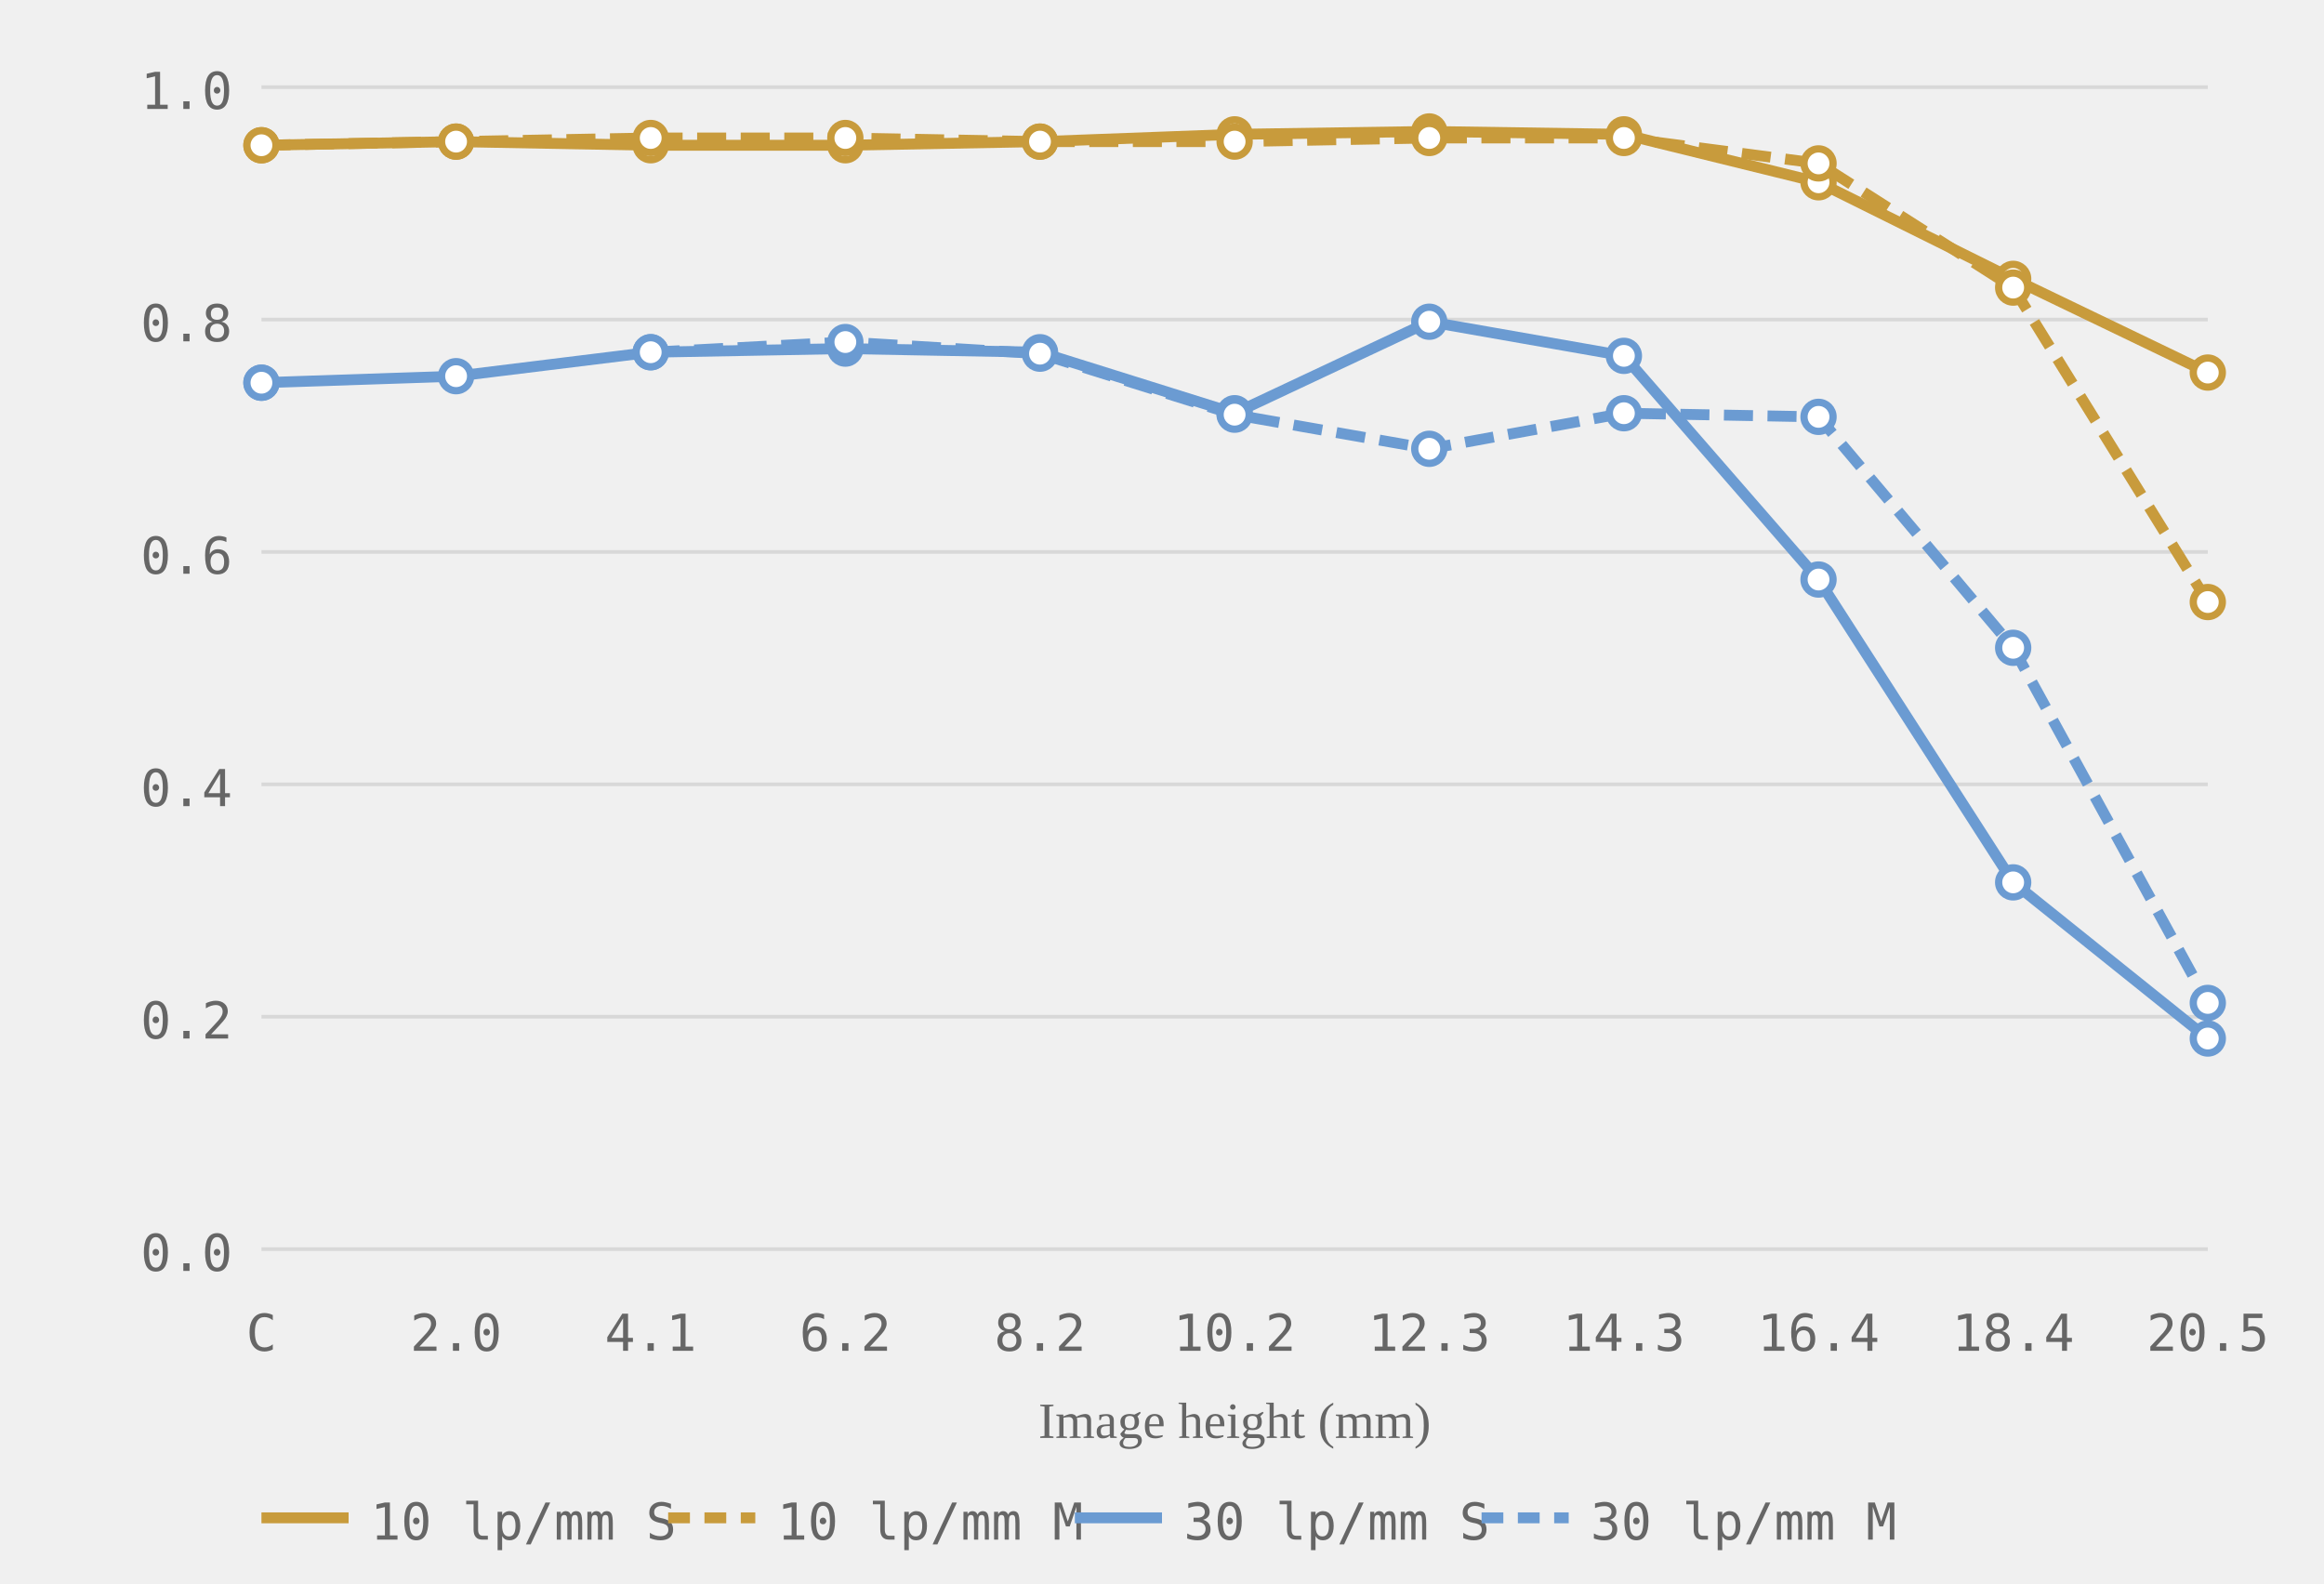
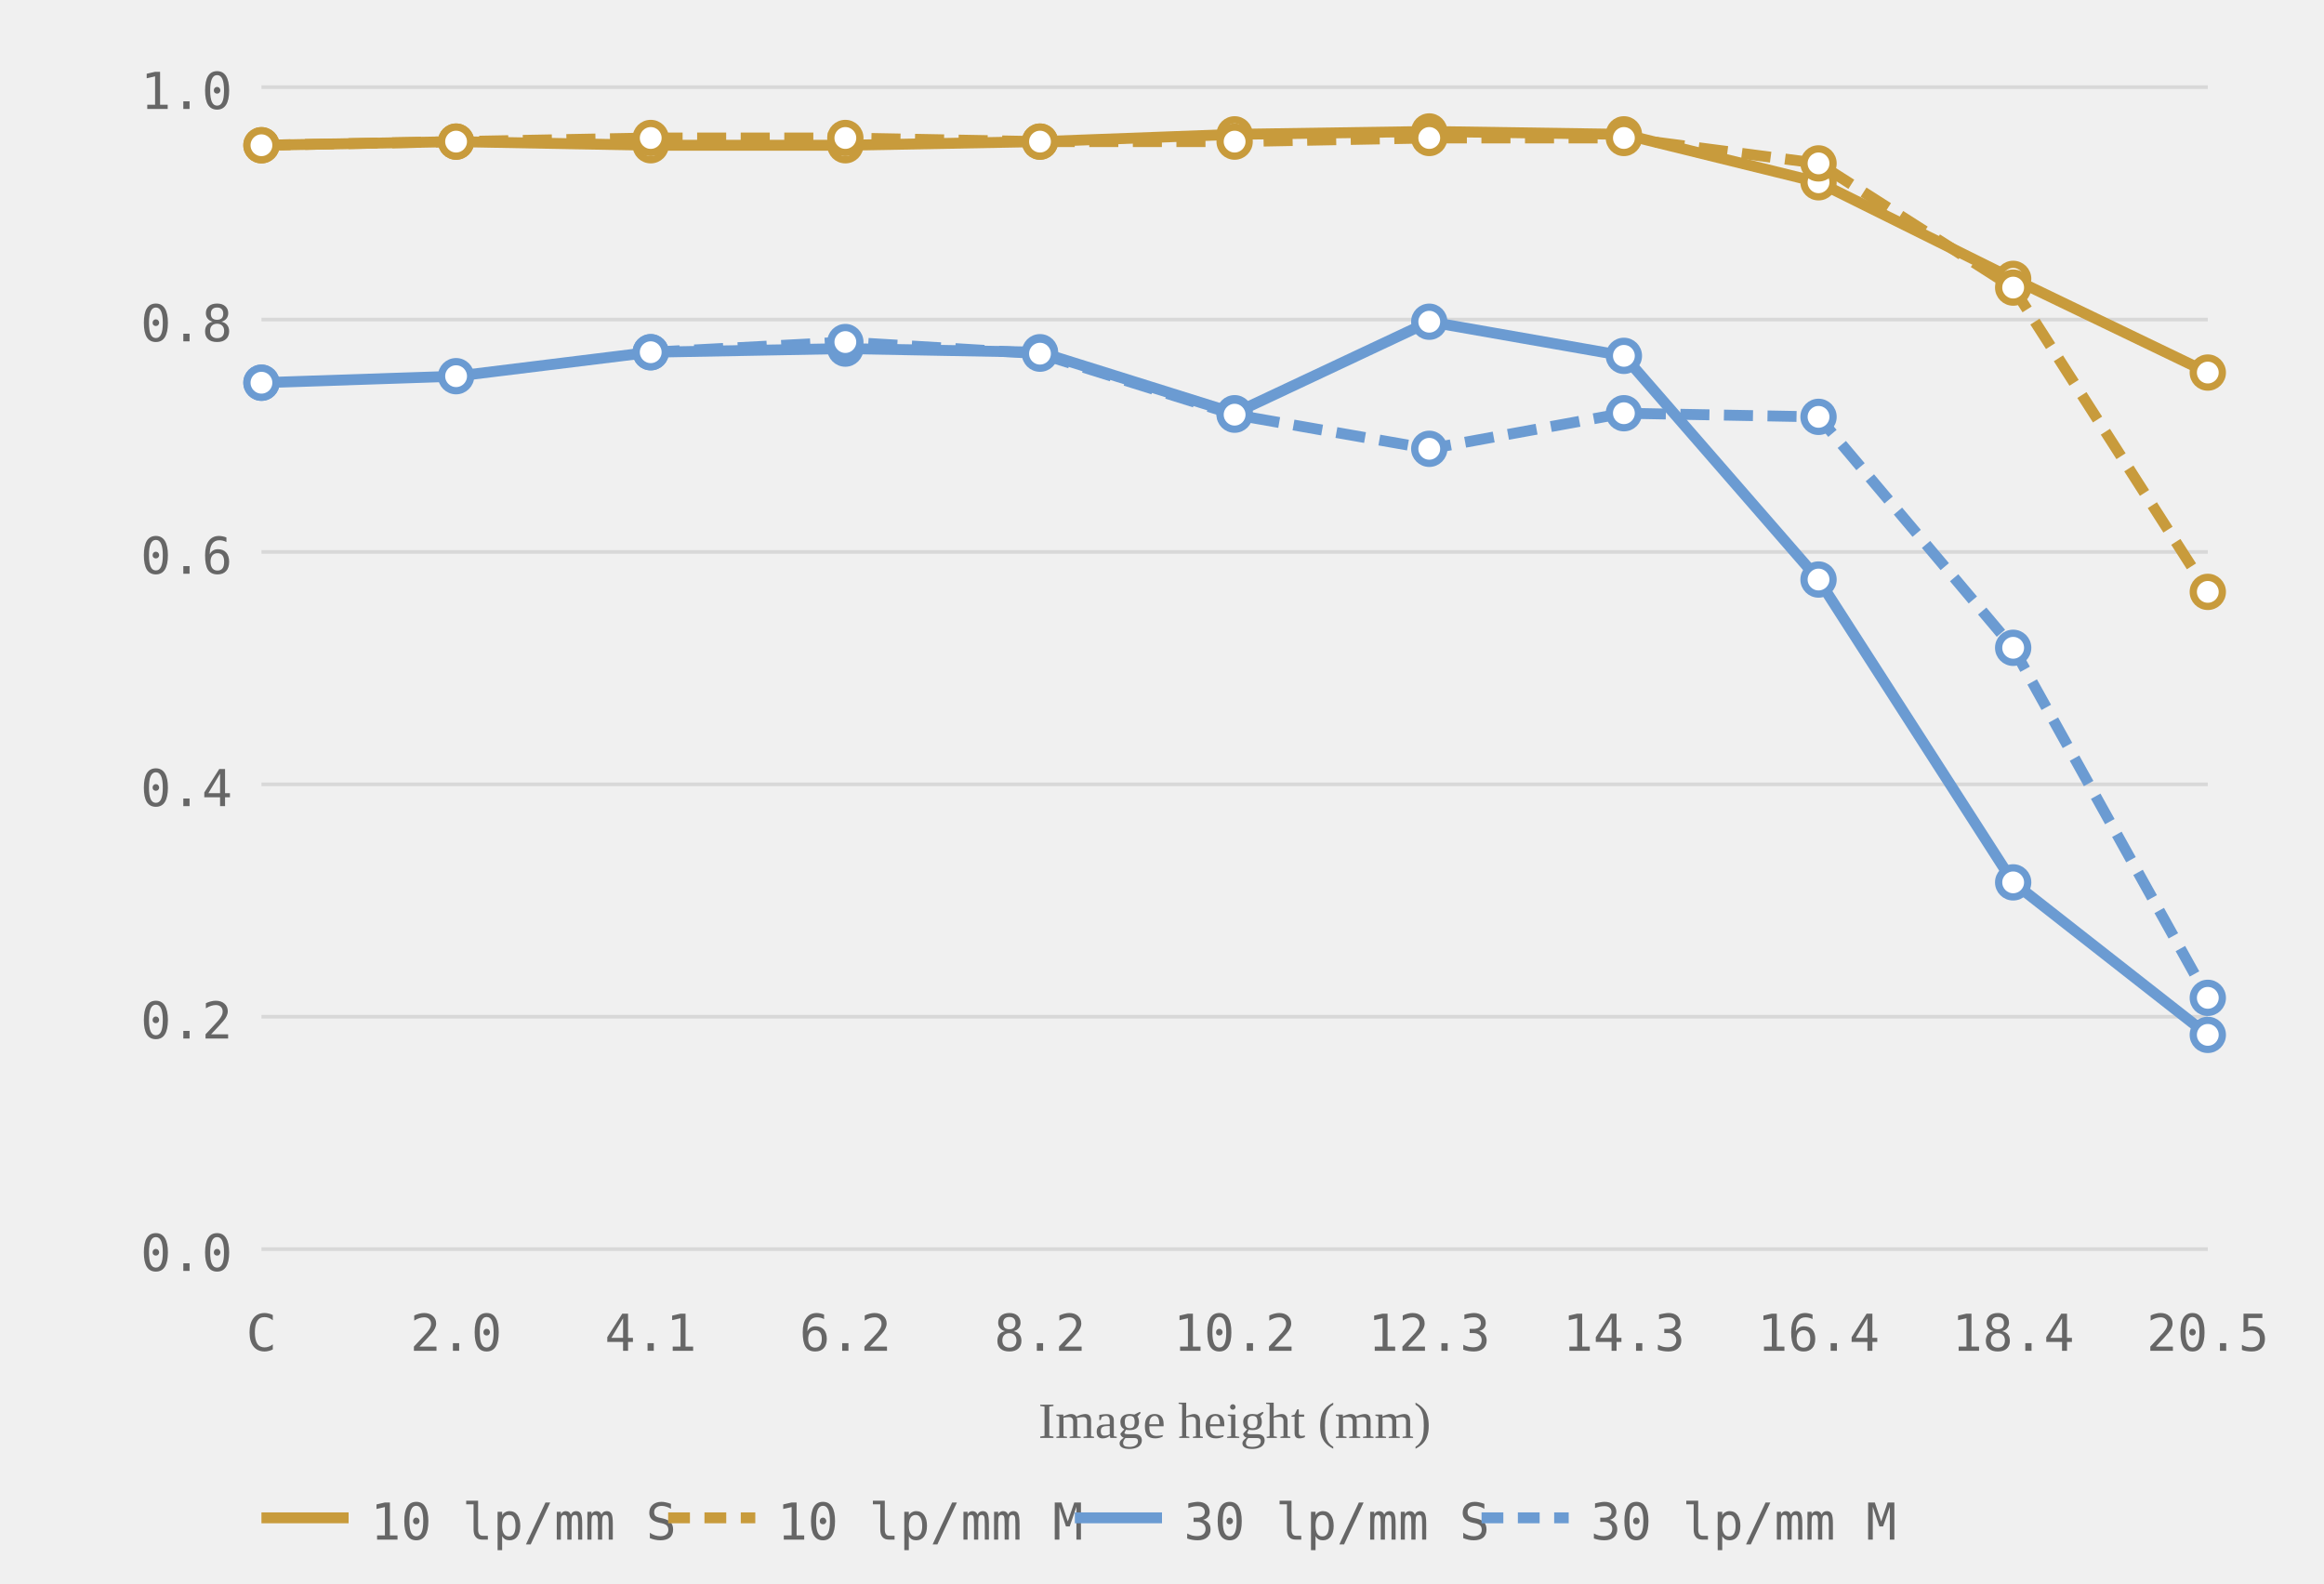
<svg xmlns="http://www.w3.org/2000/svg" viewBox="0 0 320 218" role="img" aria-label="MTF chart, generated from readings">
  <style>.grid-line { stroke: #d8d8d8; stroke-width: 0.5; }.axis-label { font-size: 7px; fill: #666666; font-family: ui-monospace, monospace; }.axis-y { text-anchor: end; }.axis-x { text-anchor: middle; }.axis-title { font-size: 7px; fill: #666666; text-anchor: middle; }.curve { fill: none; stroke-width: 1.5; }.curve-m { stroke-dasharray: 4 2; }.dot { fill: white; stroke-width: 1; }.legend-text { font-size: 7px; fill: #666666; font-family: ui-monospace, monospace; }</style>
  <line class="grid-line" x1="36" y1="172.0" x2="304" y2="172.0" />
  <line class="grid-line" x1="36" y1="140.0" x2="304" y2="140.0" />
  <line class="grid-line" x1="36" y1="108.0" x2="304" y2="108.0" />
  <line class="grid-line" x1="36" y1="76.0" x2="304" y2="76.0" />
  <line class="grid-line" x1="36" y1="44.0" x2="304" y2="44.0" />
  <line class="grid-line" x1="36" y1="12.0" x2="304" y2="12.0" />
  <text class="axis-label axis-y" x="32" y="175.0">0.0</text>
  <text class="axis-label axis-y" x="32" y="143.0">0.2</text>
  <text class="axis-label axis-y" x="32" y="111.0">0.4</text>
  <text class="axis-label axis-y" x="32" y="79.0">0.6</text>
  <text class="axis-label axis-y" x="32" y="47.0">0.8</text>
  <text class="axis-label axis-y" x="32" y="15.0">1.0</text>
  <text class="axis-label axis-x" x="36.0" y="186">C</text>
  <text class="axis-label axis-x" x="62.8" y="186">2.0</text>
  <text class="axis-label axis-x" x="89.6" y="186">4.1</text>
  <text class="axis-label axis-x" x="116.4" y="186">6.2</text>
  <text class="axis-label axis-x" x="143.2" y="186">8.2</text>
  <text class="axis-label axis-x" x="170.0" y="186">10.2</text>
  <text class="axis-label axis-x" x="196.8" y="186">12.3</text>
  <text class="axis-label axis-x" x="223.6" y="186">14.3</text>
  <text class="axis-label axis-x" x="250.4" y="186">16.4</text>
  <text class="axis-label axis-x" x="277.2" y="186">18.4</text>
  <text class="axis-label axis-x" x="304.0" y="186">20.5</text>
  <text class="axis-title" x="170.0" y="198">Image height (mm)</text>
  <polyline class="curve curve-10" style="stroke:#c89b3c" points="36.0,20.0 62.8,19.5 89.6,20.0 116.4,20.0 143.2,19.5 170.0,18.5 196.8,18.1 223.6,18.5 250.4,25.1 277.2,38.4 304.0,51.3" />
-   <polyline class="curve curve-10 curve-m" style="stroke:#c89b3c" points="36.0,20.0 62.8,19.5 89.6,19.0 116.4,19.0 143.2,19.5 170.0,19.5 196.8,19.0 223.6,19.0 250.4,22.5 277.2,39.6 304.0,82.9" stroke-dasharray="4 2" />
-   <polyline class="curve curve-30" style="stroke:#6b9bd2" points="36.0,52.7 62.8,51.8 89.6,48.5 116.4,48.0 143.2,48.5 170.0,56.9 196.8,44.3 223.6,49.0 250.4,79.8 277.2,121.5 304.0,143.0" />
-   <polyline class="curve curve-30 curve-m" style="stroke:#6b9bd2" points="89.6,48.5 116.4,47.1 143.2,48.7 170.0,57.1 196.8,61.8 223.6,56.9 250.4,57.4 277.2,89.2 304.0,138.1" stroke-dasharray="4 2" />
+   <polyline class="curve curve-10 curve-m" style="stroke:#c89b3c" points="36.0,20.0 62.8,19.5 89.6,19.0 116.4,19.0 143.2,19.5 170.0,19.5 196.8,19.0 223.6,19.0 250.4,22.5 277.2,39.6 304.0,81.5" stroke-dasharray="4 2" />
+   <polyline class="curve curve-30" style="stroke:#6b9bd2" points="36.0,52.7 62.8,51.8 89.6,48.5 116.4,48.0 143.2,48.5 170.0,56.9 196.8,44.3 223.6,49.0 250.4,79.8 277.2,121.5 304.0,142.5" />
+   <polyline class="curve curve-30 curve-m" style="stroke:#6b9bd2" points="89.6,48.5 116.4,47.1 143.2,48.7 170.0,57.1 196.8,61.8 223.6,56.9 250.4,57.4 277.2,89.2 304.0,137.4" stroke-dasharray="4 2" />
  <circle class="dot dot-10" style="stroke:#c89b3c" cx="36.0" cy="20.0" r="2" />
  <circle class="dot dot-10" style="stroke:#c89b3c" cx="62.8" cy="19.5" r="2" />
  <circle class="dot dot-10" style="stroke:#c89b3c" cx="89.6" cy="20.0" r="2" />
  <circle class="dot dot-10" style="stroke:#c89b3c" cx="116.4" cy="20.0" r="2" />
  <circle class="dot dot-10" style="stroke:#c89b3c" cx="143.2" cy="19.5" r="2" />
  <circle class="dot dot-10" style="stroke:#c89b3c" cx="170.0" cy="18.5" r="2" />
  <circle class="dot dot-10" style="stroke:#c89b3c" cx="196.8" cy="18.1" r="2" />
  <circle class="dot dot-10" style="stroke:#c89b3c" cx="223.6" cy="18.5" r="2" />
  <circle class="dot dot-10" style="stroke:#c89b3c" cx="250.4" cy="25.1" r="2" />
  <circle class="dot dot-10" style="stroke:#c89b3c" cx="277.2" cy="38.4" r="2" />
  <circle class="dot dot-10" style="stroke:#c89b3c" cx="304.0" cy="51.3" r="2" />
  <circle class="dot dot-10" style="stroke:#c89b3c" cx="36.0" cy="20.0" r="2" />
  <circle class="dot dot-10" style="stroke:#c89b3c" cx="62.8" cy="19.5" r="2" />
  <circle class="dot dot-10" style="stroke:#c89b3c" cx="89.6" cy="19.0" r="2" />
  <circle class="dot dot-10" style="stroke:#c89b3c" cx="116.4" cy="19.0" r="2" />
  <circle class="dot dot-10" style="stroke:#c89b3c" cx="143.2" cy="19.5" r="2" />
  <circle class="dot dot-10" style="stroke:#c89b3c" cx="170.0" cy="19.5" r="2" />
  <circle class="dot dot-10" style="stroke:#c89b3c" cx="196.8" cy="19.0" r="2" />
  <circle class="dot dot-10" style="stroke:#c89b3c" cx="223.6" cy="19.0" r="2" />
  <circle class="dot dot-10" style="stroke:#c89b3c" cx="250.4" cy="22.5" r="2" />
  <circle class="dot dot-10" style="stroke:#c89b3c" cx="277.2" cy="39.6" r="2" />
-   <circle class="dot dot-10" style="stroke:#c89b3c" cx="304.0" cy="82.9" r="2" />
+   <circle class="dot dot-10" style="stroke:#c89b3c" cx="304.0" cy="81.5" r="2" />
  <circle class="dot dot-30" style="stroke:#6b9bd2" cx="36.0" cy="52.7" r="2" />
  <circle class="dot dot-30" style="stroke:#6b9bd2" cx="62.8" cy="51.8" r="2" />
  <circle class="dot dot-30" style="stroke:#6b9bd2" cx="89.6" cy="48.5" r="2" />
  <circle class="dot dot-30" style="stroke:#6b9bd2" cx="116.4" cy="48.0" r="2" />
  <circle class="dot dot-30" style="stroke:#6b9bd2" cx="143.2" cy="48.5" r="2" />
  <circle class="dot dot-30" style="stroke:#6b9bd2" cx="170.0" cy="56.9" r="2" />
  <circle class="dot dot-30" style="stroke:#6b9bd2" cx="196.8" cy="44.3" r="2" />
  <circle class="dot dot-30" style="stroke:#6b9bd2" cx="223.6" cy="49.0" r="2" />
  <circle class="dot dot-30" style="stroke:#6b9bd2" cx="250.4" cy="79.8" r="2" />
  <circle class="dot dot-30" style="stroke:#6b9bd2" cx="277.2" cy="121.5" r="2" />
-   <circle class="dot dot-30" style="stroke:#6b9bd2" cx="304.0" cy="143.0" r="2" />
+   <circle class="dot dot-30" style="stroke:#6b9bd2" cx="304.0" cy="142.5" r="2" />
  <circle class="dot dot-30" style="stroke:#6b9bd2" cx="36.0" cy="52.7" r="2" />
  <circle class="dot dot-30" style="stroke:#6b9bd2" cx="89.6" cy="48.5" r="2" />
  <circle class="dot dot-30" style="stroke:#6b9bd2" cx="116.4" cy="47.1" r="2" />
  <circle class="dot dot-30" style="stroke:#6b9bd2" cx="143.2" cy="48.7" r="2" />
  <circle class="dot dot-30" style="stroke:#6b9bd2" cx="170.0" cy="57.1" r="2" />
  <circle class="dot dot-30" style="stroke:#6b9bd2" cx="196.8" cy="61.8" r="2" />
  <circle class="dot dot-30" style="stroke:#6b9bd2" cx="223.6" cy="56.9" r="2" />
  <circle class="dot dot-30" style="stroke:#6b9bd2" cx="250.4" cy="57.4" r="2" />
  <circle class="dot dot-30" style="stroke:#6b9bd2" cx="277.2" cy="89.2" r="2" />
-   <circle class="dot dot-30" style="stroke:#6b9bd2" cx="304.0" cy="138.1" r="2" />
+   <circle class="dot dot-30" style="stroke:#6b9bd2" cx="304.0" cy="137.4" r="2" />
  <line x1="36" y1="209" x2="48" y2="209" stroke="#c89b3c" stroke-width="1.5" />
  <text class="legend-text" x="51" y="212">10 lp/mm S</text>
  <line x1="92" y1="209" x2="104" y2="209" stroke="#c89b3c" stroke-width="1.5" stroke-dasharray="3 2" />
  <text class="legend-text" x="107" y="212">10 lp/mm M</text>
  <line x1="148" y1="209" x2="160" y2="209" stroke="#6b9bd2" stroke-width="1.5" />
  <text class="legend-text" x="163" y="212">30 lp/mm S</text>
  <line x1="204" y1="209" x2="216" y2="209" stroke="#6b9bd2" stroke-width="1.5" stroke-dasharray="3 2" />
  <text class="legend-text" x="219" y="212">30 lp/mm M</text>
</svg>
